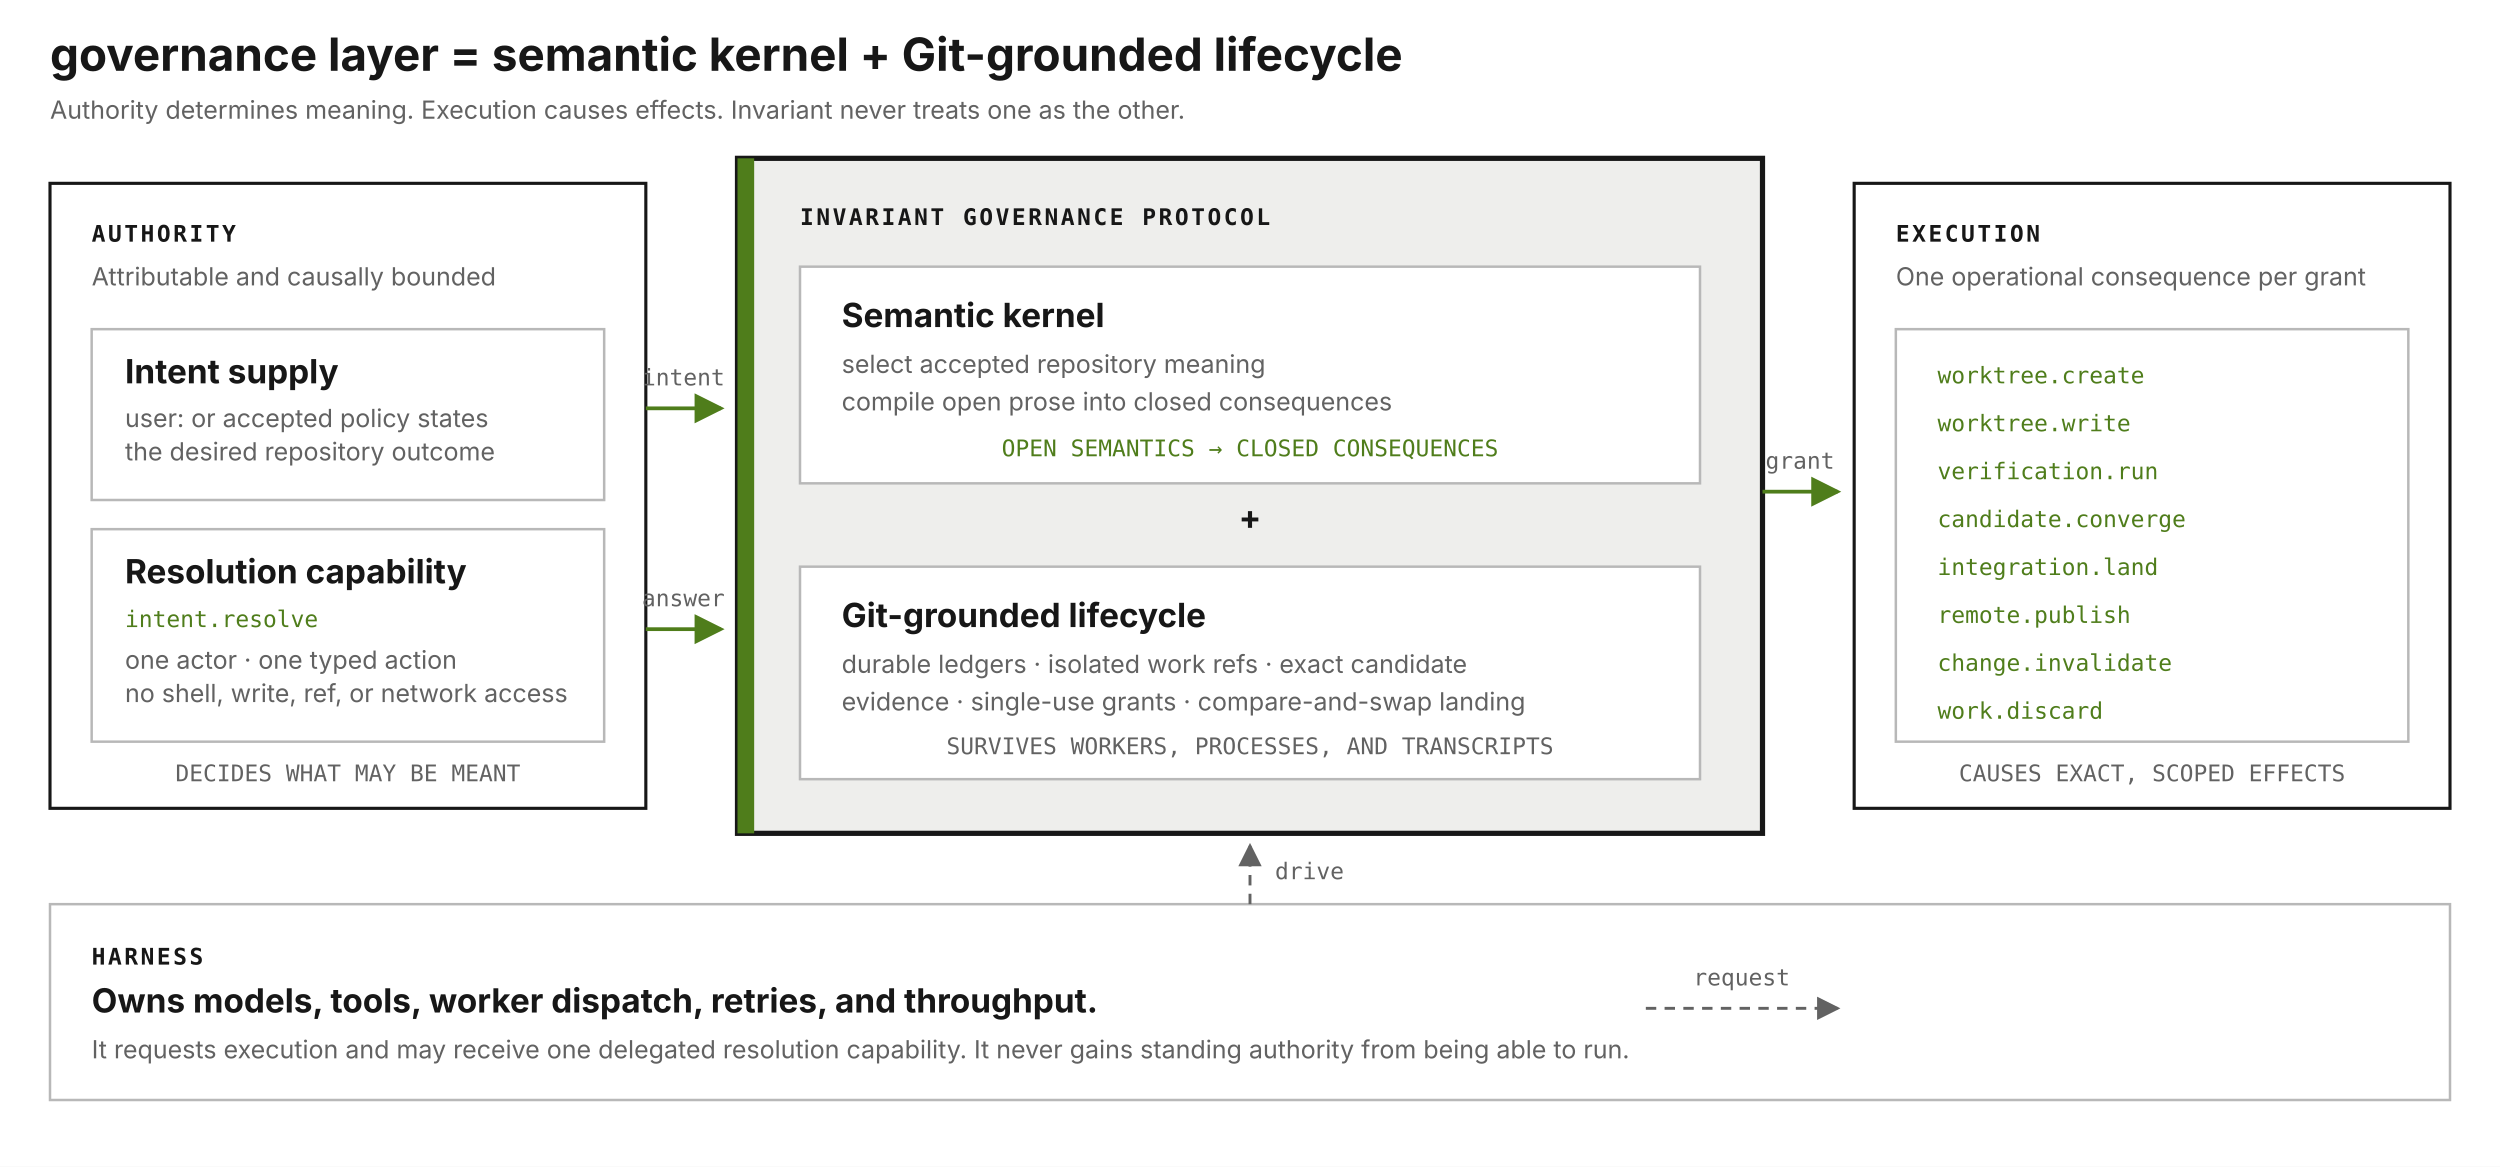
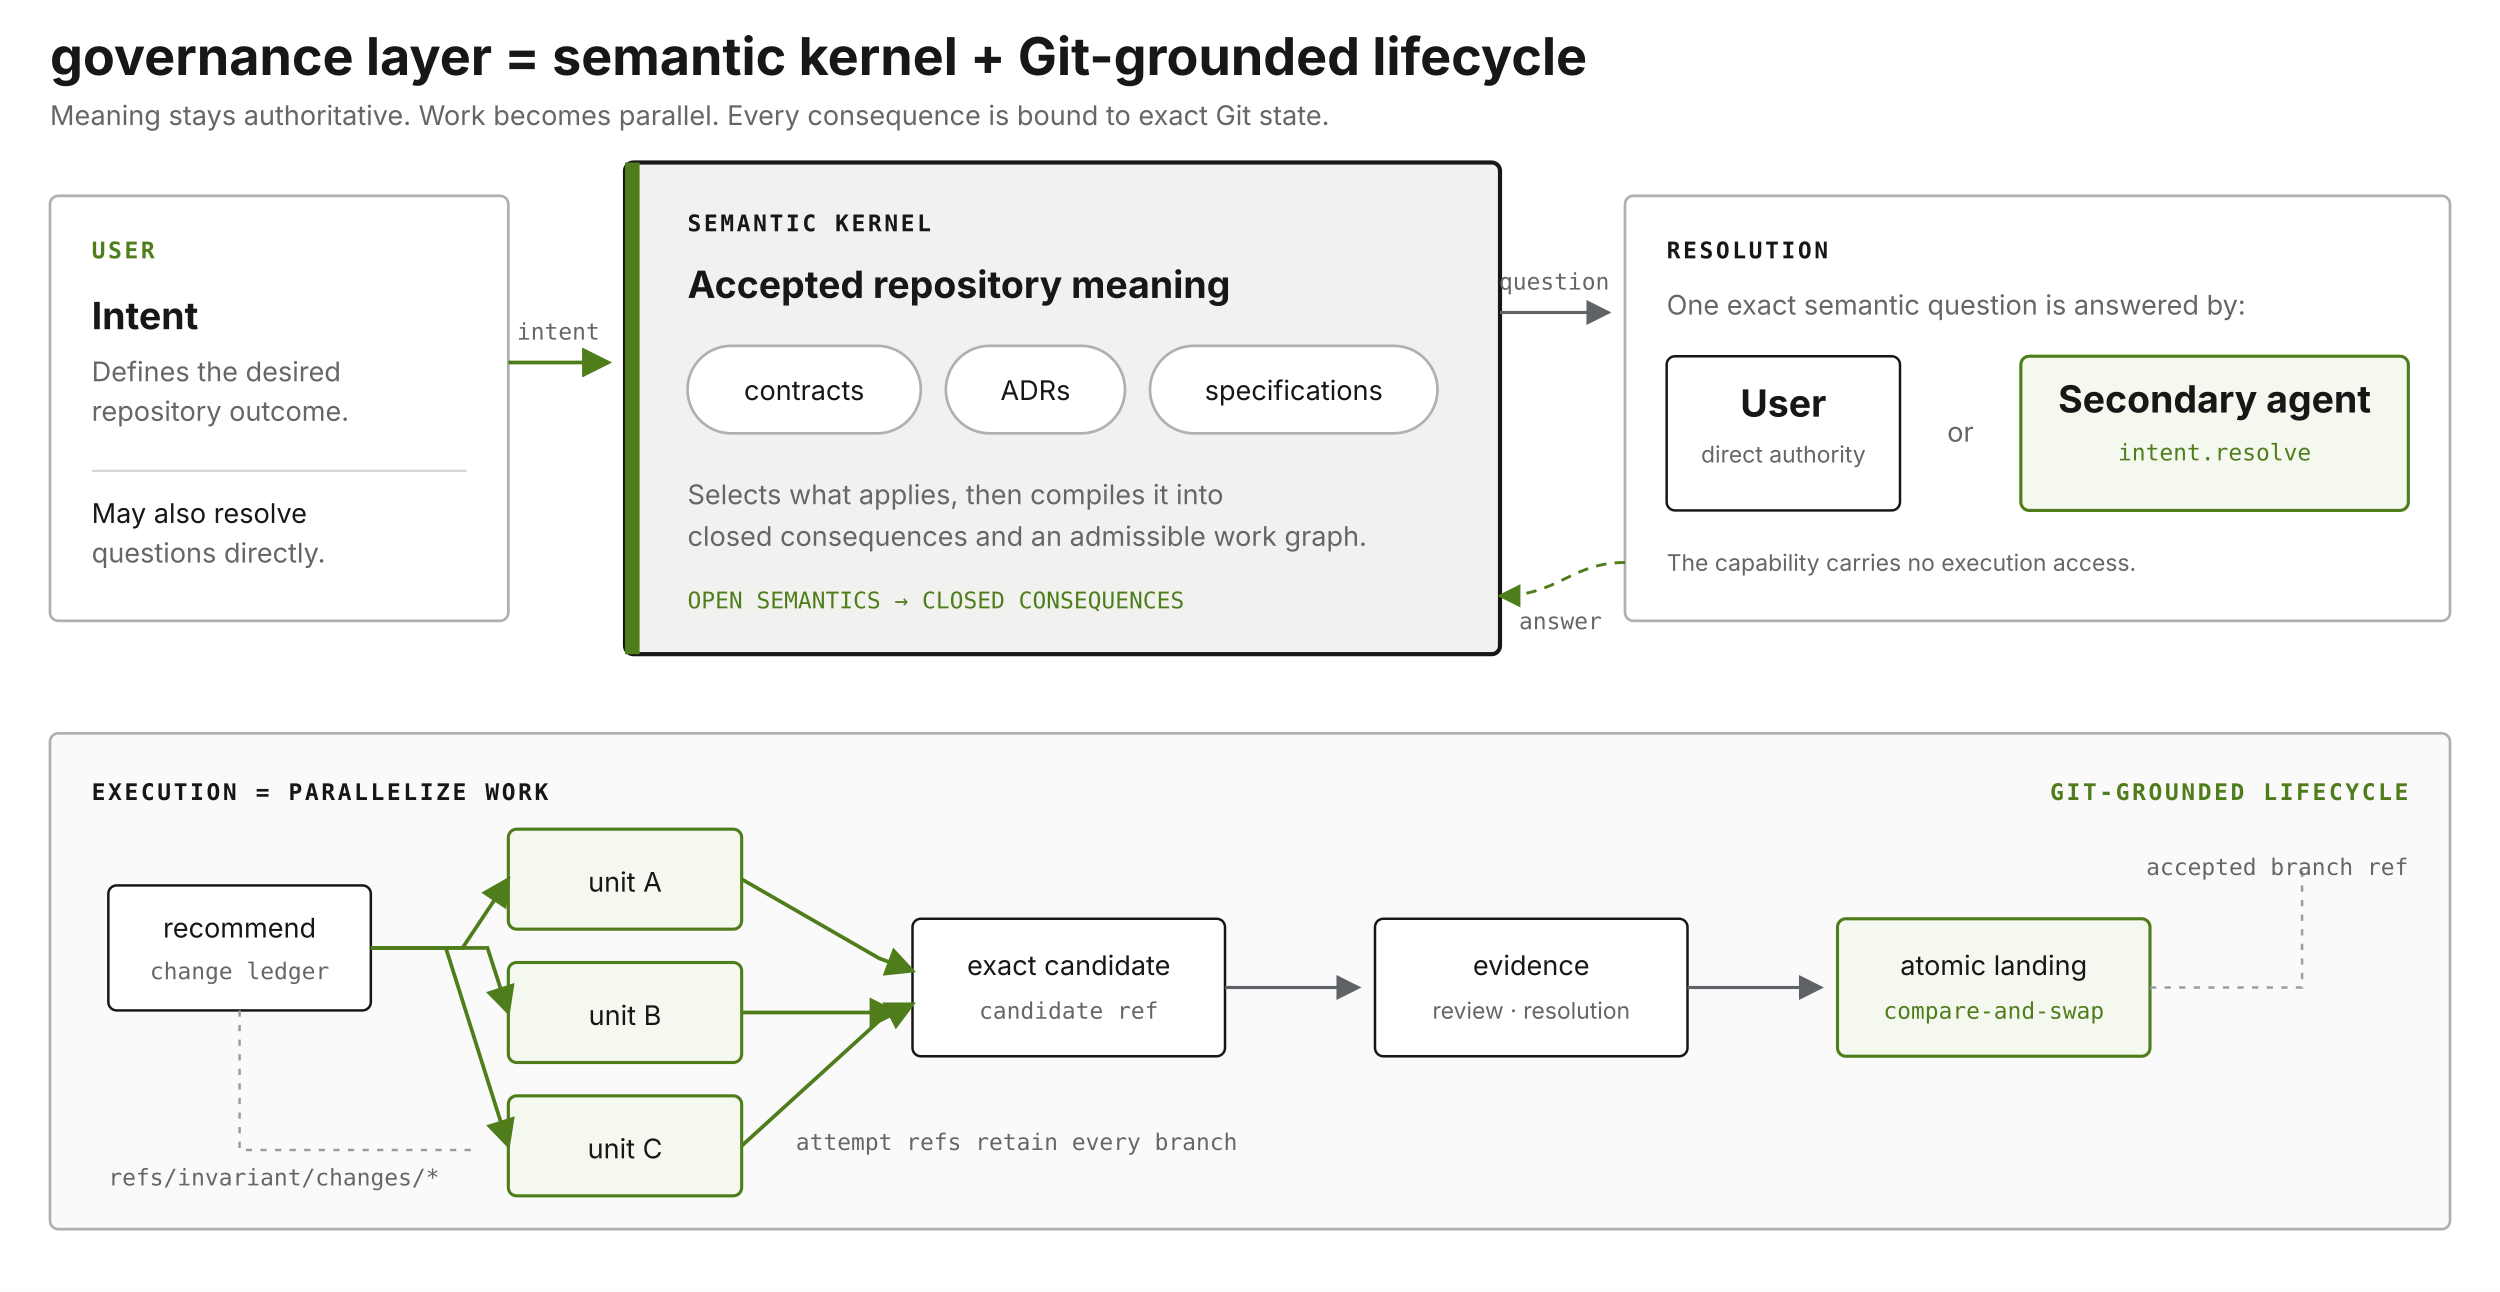
- <svg xmlns="http://www.w3.org/2000/svg" width="1200" height="560" viewBox="0 0 1200 560" role="img" aria-labelledby="title desc">
+ <svg xmlns="http://www.w3.org/2000/svg" width="1200" height="620" viewBox="0 0 1200 620" role="img" aria-labelledby="title desc">
  <defs>
    <marker id="arrow" markerWidth="8" markerHeight="8" refX="7" refY="4" orient="auto">
-       <path d="M0 0L8 4L0 8Z" fill="#626262" />
+       <path d="M0 0L8 4L0 8Z" fill="#5f6368" />
    </marker>
-     <marker id="accent-arrow" markerWidth="8" markerHeight="8" refX="7" refY="4" orient="auto">
+     <marker id="green-arrow" markerWidth="8" markerHeight="8" refX="7" refY="4" orient="auto">
      <path d="M0 0L8 4L0 8Z" fill="#4f7d1b" />
    </marker>
    <style>
-       .sans{font-family:Inter,ui-sans-serif,system-ui,-apple-system,BlinkMacSystemFont,"Segoe UI",sans-serif}.mono{font-family:ui-monospace,SFMono-Regular,Menlo,Consolas,monospace}.ink{fill:#171717}.muted{fill:#626262}.accent{fill:#4f7d1b}.hero{font-size:22px;font-weight:650}.label{font-size:11px;font-weight:700;letter-spacing:1.2px}.heading{font-size:16px;font-weight:650}.body{font-size:12px}.small{font-size:11px}.plane{fill:#fff;stroke:#171717;stroke-width:1.5}.kernel{fill:#eeeeec;stroke:#171717;stroke-width:2.5}.card{fill:#fff;stroke:#b8b8b8;stroke-width:1.2}.rule{stroke:#b8b8b8;stroke-width:1}.arrow{fill:none;stroke:#626262;stroke-width:1.5;marker-end:url(#arrow)}.accent-arrow{fill:none;stroke:#4f7d1b;stroke-width:1.8;marker-end:url(#accent-arrow)}.request{fill:none;stroke:#626262;stroke-width:1.4;stroke-dasharray:5 4;marker-end:url(#arrow)}
+       .sans{font-family:Inter,ui-sans-serif,system-ui,-apple-system,BlinkMacSystemFont,"Segoe UI",sans-serif}
+       .mono{font-family:ui-monospace,SFMono-Regular,Menlo,Consolas,monospace}
+       .ink{fill:#171717}.muted{fill:#666}.green{fill:#4f7d1b}
+       .eyebrow{font-size:11px;font-weight:750;letter-spacing:1.25px}
+       .hero{font-size:25px;font-weight:680}.title{font-size:18px;font-weight:680}
+       .body{font-size:13px}.small{font-size:11px}
+       .card{fill:#fff;stroke:#aeb1b4;stroke-width:1.3}
+       .kernel{fill:#f1f2ef;stroke:#171717;stroke-width:2}
+       .lane{fill:#fafafa;stroke:#aeb1b4;stroke-width:1.3}
+       .node{fill:#fff;stroke:#171717;stroke-width:1.2}
+       .node-green{fill:#f4f8ef;stroke:#4f7d1b;stroke-width:1.5}
+       .arrow{fill:none;stroke:#5f6368;stroke-width:1.5;marker-end:url(#arrow)}
+       .green-arrow{fill:none;stroke:#4f7d1b;stroke-width:1.8;marker-end:url(#green-arrow)}
+       .return{fill:none;stroke:#4f7d1b;stroke-width:1.4;stroke-dasharray:5 4;marker-end:url(#green-arrow)}
+       .ground{fill:none;stroke:#9a9da0;stroke-width:1.2;stroke-dasharray:3 4}
    </style>
  </defs>
-   <rect width="1200" height="560" fill="#fff" />
+   <rect width="1200" height="620" fill="#fff" />
  <g class="sans">
-     <text x="24" y="34" class="ink hero">governance layer = semantic kernel + Git-grounded lifecycle</text>
-     <text x="24" y="57" class="muted body">Authority determines meaning. Execution causes effects. Invariant never treats one as the other.</text>
-     <rect x="24" y="88" width="286" height="300" class="plane" />
-     <text x="44" y="116" class="mono ink label">AUTHORITY</text>
-     <text x="44" y="137" class="muted body">Attributable and causally bounded</text>
-     <rect x="44" y="158" width="246" height="82" class="card" />
-     <text x="60" y="184" class="ink heading">Intent supply</text>
-     <text x="60" y="205" class="muted body">user: or accepted policy states</text>
-     <text x="60" y="221" class="muted body">the desired repository outcome</text>
-     <rect x="44" y="254" width="246" height="102" class="card" />
-     <text x="60" y="280" class="ink heading">Resolution capability</text>
-     <text x="60" y="301" class="mono accent small">intent.resolve</text>
-     <text x="60" y="321" class="muted body">one actor · one typed action</text>
-     <text x="60" y="337" class="muted body">no shell, write, ref, or network access</text>
-     <text x="167" y="375" text-anchor="middle" class="mono muted small">DECIDES WHAT MAY BE MEANT</text>
-     <rect x="354" y="76" width="492" height="324" class="kernel" />
-     <rect x="354" y="76" width="8" height="324" fill="#4f7d1b" />
-     <text x="384" y="108" class="mono ink label">INVARIANT GOVERNANCE PROTOCOL</text>
-     <rect x="384" y="128" width="432" height="104" class="card" />
-     <text x="404" y="157" class="ink heading">Semantic kernel</text>
-     <text x="404" y="179" class="muted body">select accepted repository meaning</text>
-     <text x="404" y="197" class="muted body">compile open prose into closed consequences</text>
-     <text x="600" y="219" text-anchor="middle" class="mono accent small">OPEN SEMANTICS → CLOSED CONSEQUENCES</text>
-     <text x="600" y="254" text-anchor="middle" class="ink heading">+</text>
-     <rect x="384" y="272" width="432" height="102" class="card" />
-     <text x="404" y="301" class="ink heading">Git-grounded lifecycle</text>
-     <text x="404" y="323" class="muted body">durable ledgers · isolated work refs · exact candidate</text>
-     <text x="404" y="341" class="muted body">evidence · single-use grants · compare-and-swap landing</text>
-     <text x="600" y="362" text-anchor="middle" class="mono muted small">SURVIVES WORKERS, PROCESSES, AND TRANSCRIPTS</text>
-     <rect x="890" y="88" width="286" height="300" class="plane" />
-     <text x="910" y="116" class="mono ink label">EXECUTION</text>
-     <text x="910" y="137" class="muted body">One operational consequence per grant</text>
-     <rect x="910" y="158" width="246" height="198" class="card" />
-     <text x="930" y="184" class="mono accent small">worktree.create</text>
-     <text x="930" y="207" class="mono accent small">worktree.write</text>
-     <text x="930" y="230" class="mono accent small">verification.run</text>
-     <text x="930" y="253" class="mono accent small">candidate.converge</text>
-     <text x="930" y="276" class="mono accent small">integration.land</text>
-     <text x="930" y="299" class="mono accent small">remote.publish</text>
-     <text x="930" y="322" class="mono accent small">change.invalidate</text>
-     <text x="930" y="345" class="mono accent small">work.discard</text>
-     <text x="1033" y="375" text-anchor="middle" class="mono muted small">CAUSES EXACT, SCOPED EFFECTS</text>
-     <path d="M310 196H346" class="accent-arrow" />
-     <text x="328" y="185" text-anchor="middle" class="mono muted small">intent</text>
-     <path d="M310 302H346" class="accent-arrow" />
-     <text x="328" y="291" text-anchor="middle" class="mono muted small">answer</text>
-     <path d="M846 236H882" class="accent-arrow" />
-     <text x="864" y="225" text-anchor="middle" class="mono muted small">grant</text>
-     <rect x="24" y="434" width="1152" height="94" class="card" />
-     <text x="44" y="463" class="mono ink label">HARNESS</text>
-     <text x="44" y="486" class="ink heading">Owns models, tools, worker dispatch, retries, and throughput.</text>
-     <text x="44" y="508" class="muted body">It requests execution and may receive one delegated resolution capability. It never gains standing authority from being able to run.</text>
-     <path d="M790 484H882" class="request" />
-     <text x="836" y="473" text-anchor="middle" class="mono muted small">request</text>
-     <path d="M600 434V406" class="request" />
-     <text x="612" y="422" class="mono muted small">drive</text>
+     <text x="24" y="36" class="ink hero">governance layer = semantic kernel + Git-grounded lifecycle</text>
+     <text x="24" y="60" class="muted body">Meaning stays authoritative. Work becomes parallel. Every consequence is bound to exact Git state.</text>
+     <rect x="24" y="94" width="220" height="204" rx="4" class="card" />
+     <text x="44" y="124" class="mono green eyebrow">USER</text>
+     <text x="44" y="158" class="ink title">Intent</text>
+     <text x="44" y="183" class="muted body">Defines the desired</text>
+     <text x="44" y="202" class="muted body">repository outcome.</text>
+     <line x1="44" y1="226" x2="224" y2="226" stroke="#d2d4d5" />
+     <text x="44" y="251" class="ink body">May also resolve</text>
+     <text x="44" y="270" class="muted body">questions directly.</text>
+     <rect x="300" y="78" width="420" height="236" rx="4" class="kernel" />
+     <rect x="300" y="78" width="7" height="236" fill="#4f7d1b" />
+     <text x="330" y="111" class="mono ink eyebrow">SEMANTIC KERNEL</text>
+     <text x="330" y="143" class="ink title">Accepted repository meaning</text>
+     <rect x="330" y="166" width="112" height="42" rx="21" class="card" />
+     <rect x="454" y="166" width="86" height="42" rx="21" class="card" />
+     <rect x="552" y="166" width="138" height="42" rx="21" class="card" />
+     <text x="386" y="192" text-anchor="middle" class="ink body">contracts</text>
+     <text x="497" y="192" text-anchor="middle" class="ink body">ADRs</text>
+     <text x="621" y="192" text-anchor="middle" class="ink body">specifications</text>
+     <text x="330" y="242" class="muted body">Selects what applies, then compiles it into</text>
+     <text x="330" y="262" class="muted body">closed consequences and an admissible work graph.</text>
+     <text x="330" y="292" class="mono green small">OPEN SEMANTICS → CLOSED CONSEQUENCES</text>
+     <rect x="780" y="94" width="396" height="204" rx="4" class="card" />
+     <text x="800" y="124" class="mono ink eyebrow">RESOLUTION</text>
+     <text x="800" y="151" class="muted body">One exact semantic question is answered by:</text>
+     <rect x="800" y="171" width="112" height="74" rx="4" class="node" />
+     <text x="856" y="200" text-anchor="middle" class="ink title">User</text>
+     <text x="856" y="222" text-anchor="middle" class="muted small">direct authority</text>
+     <text x="941" y="212" text-anchor="middle" class="muted body">or</text>
+     <rect x="970" y="171" width="186" height="74" rx="4" class="node-green" />
+     <text x="1063" y="198" text-anchor="middle" class="ink title">Secondary agent</text>
+     <text x="1063" y="221" text-anchor="middle" class="mono green small">intent.resolve</text>
+     <text x="800" y="274" class="muted small">The capability carries no execution access.</text>
+     <path d="M244 174H292" class="green-arrow" />
+     <text x="268" y="163" text-anchor="middle" class="mono muted small">intent</text>
+     <path d="M720 150H772" class="arrow" />
+     <text x="746" y="139" text-anchor="middle" class="mono muted small">question</text>
+     <path d="M780 270C754 270 748 286 720 286" class="return" />
+     <text x="749" y="302" text-anchor="middle" class="mono muted small">answer</text>
+     <rect x="24" y="352" width="1152" height="238" rx="4" class="lane" />
+     <text x="44" y="384" class="mono ink eyebrow">EXECUTION = PARALLELIZE WORK</text>
+     <text x="1156" y="384" text-anchor="end" class="mono green eyebrow">GIT-GROUNDED LIFECYCLE</text>
+     <rect x="52" y="425" width="126" height="60" rx="4" class="node" />
+     <text x="115" y="450" text-anchor="middle" class="ink body">recommend</text>
+     <text x="115" y="470" text-anchor="middle" class="mono muted small">change ledger</text>
+     <rect x="244" y="398" width="112" height="48" rx="4" class="node-green" />
+     <rect x="244" y="462" width="112" height="48" rx="4" class="node-green" />
+     <rect x="244" y="526" width="112" height="48" rx="4" class="node-green" />
+     <text x="300" y="428" text-anchor="middle" class="ink body">unit A</text>
+     <text x="300" y="492" text-anchor="middle" class="ink body">unit B</text>
+     <text x="300" y="556" text-anchor="middle" class="ink body">unit C</text>
+     <rect x="438" y="441" width="150" height="66" rx="4" class="node" />
+     <text x="513" y="468" text-anchor="middle" class="ink body">exact candidate</text>
+     <text x="513" y="489" text-anchor="middle" class="mono muted small">candidate ref</text>
+     <rect x="660" y="441" width="150" height="66" rx="4" class="node" />
+     <text x="735" y="468" text-anchor="middle" class="ink body">evidence</text>
+     <text x="735" y="489" text-anchor="middle" class="muted small">review · resolution</text>
+     <rect x="882" y="441" width="150" height="66" rx="4" class="node-green" />
+     <text x="957" y="468" text-anchor="middle" class="ink body">atomic landing</text>
+     <text x="957" y="489" text-anchor="middle" class="mono green small">compare-and-swap</text>
+     <path d="M178 455H222L244 422" class="green-arrow" />
+     <path d="M178 455H234L244 486" class="green-arrow" />
+     <path d="M178 455H214L244 550" class="green-arrow" />
+     <path d="M356 422L422 460L438 466" class="green-arrow" />
+     <path d="M356 486H430" class="green-arrow" />
+     <path d="M356 550L422 490L438 482" class="green-arrow" />
+     <path d="M588 474H652" class="arrow" />
+     <path d="M810 474H874" class="arrow" />
+     <path d="M115 485V552H226" class="ground" />
+     <text x="52" y="569" class="mono muted small">refs/invariant/changes/*</text>
+     <text x="382" y="552" class="mono muted small">attempt refs retain every branch</text>
+     <path d="M1032 474H1105V416" class="ground" />
+     <text x="1156" y="420" text-anchor="end" class="mono muted small">accepted branch ref</text>
  </g>
</svg>
